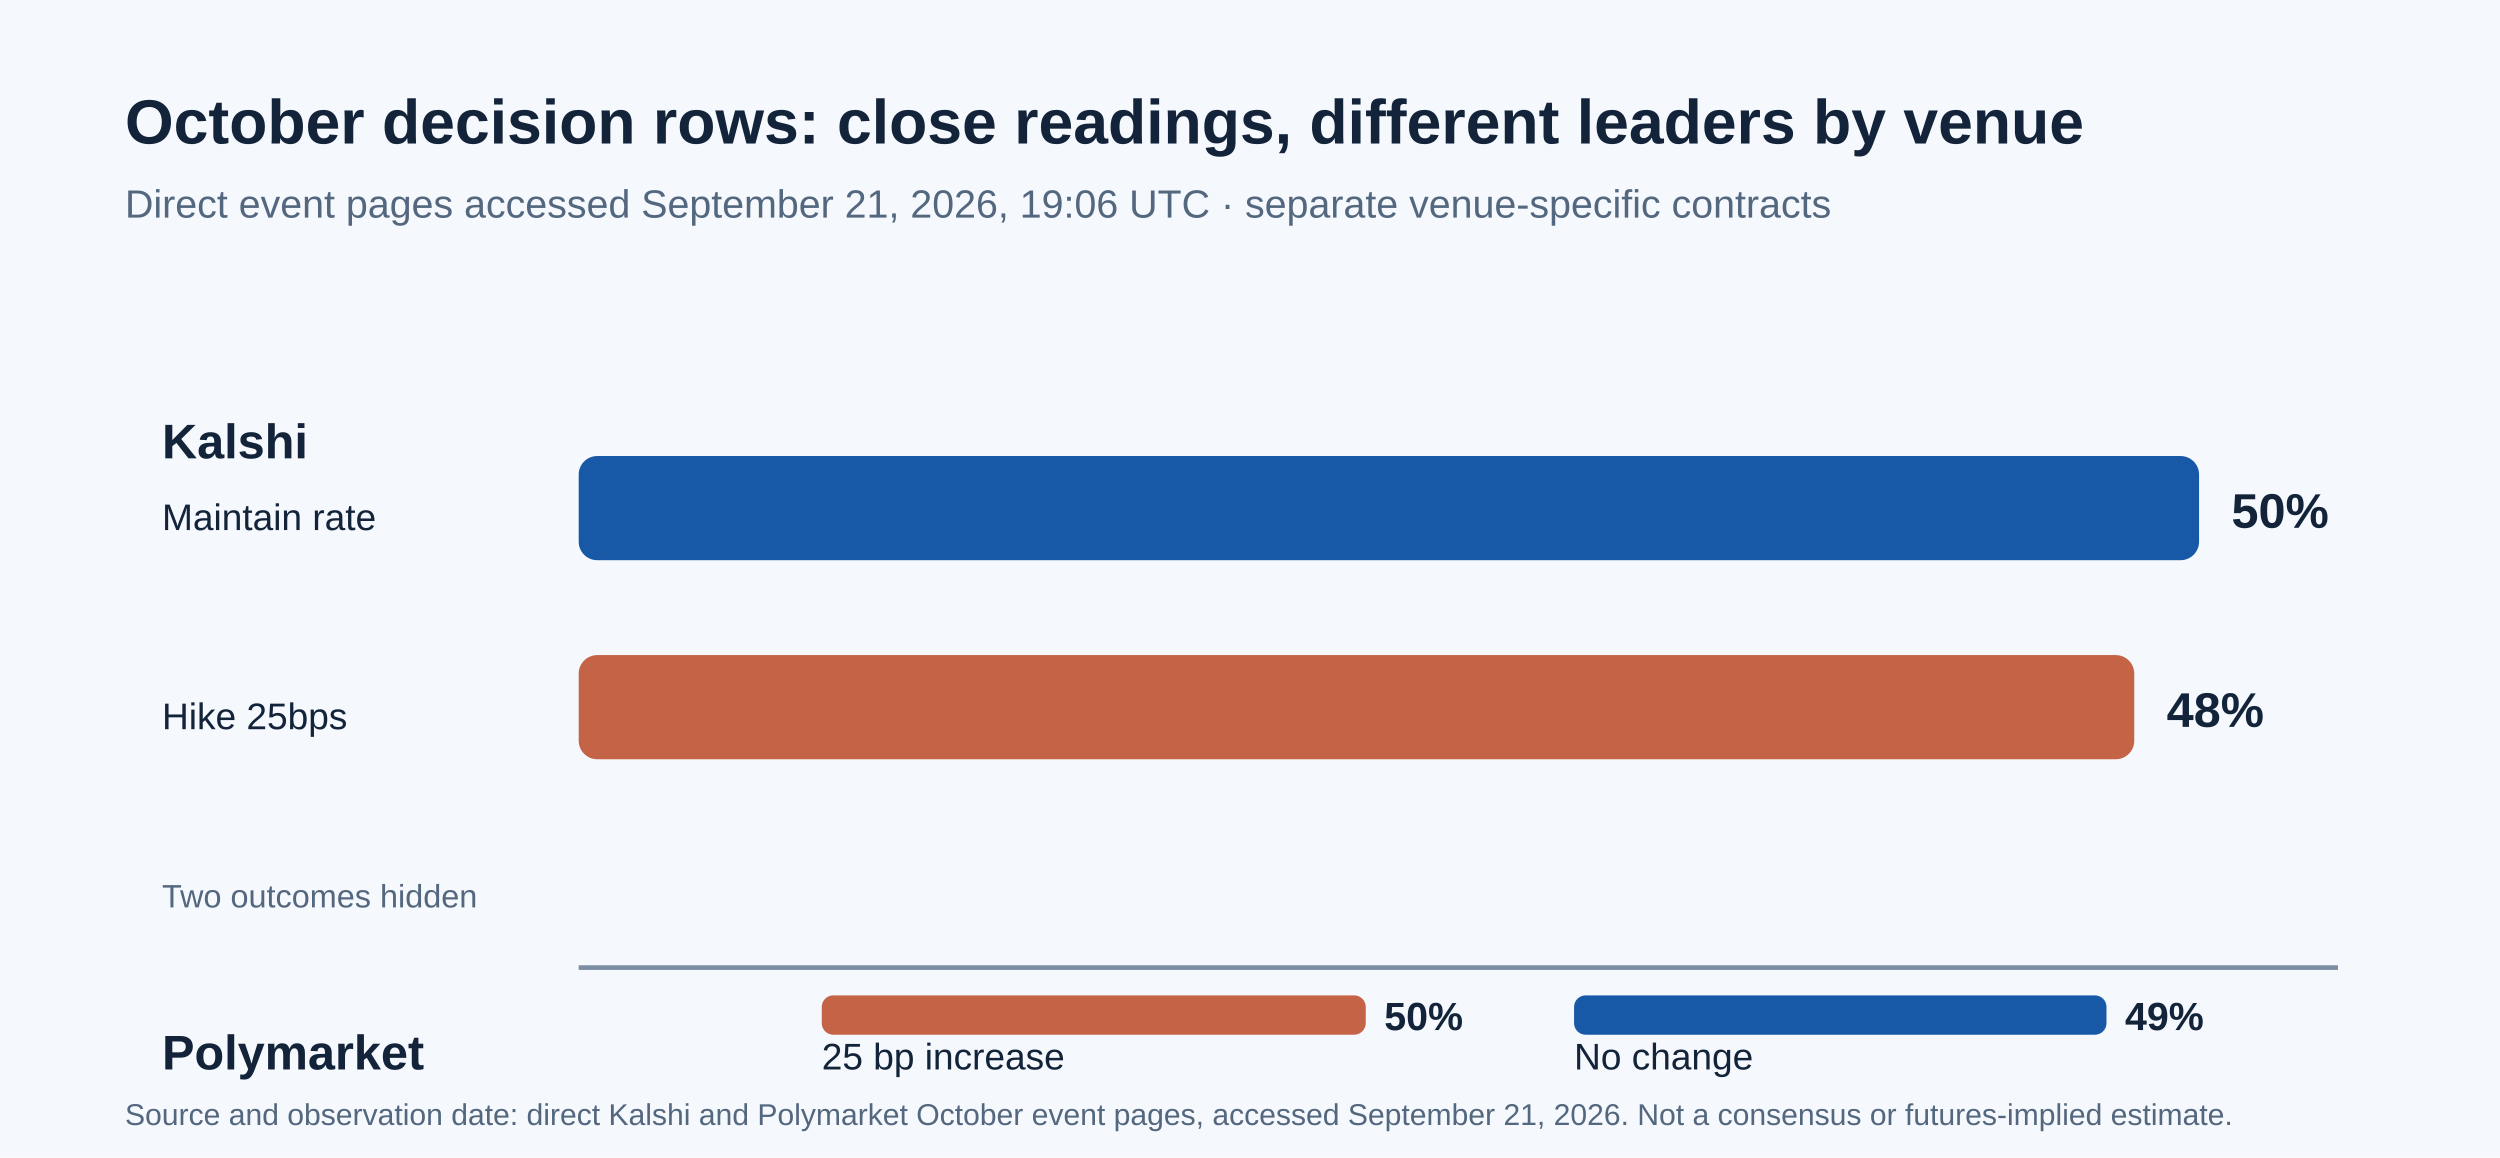
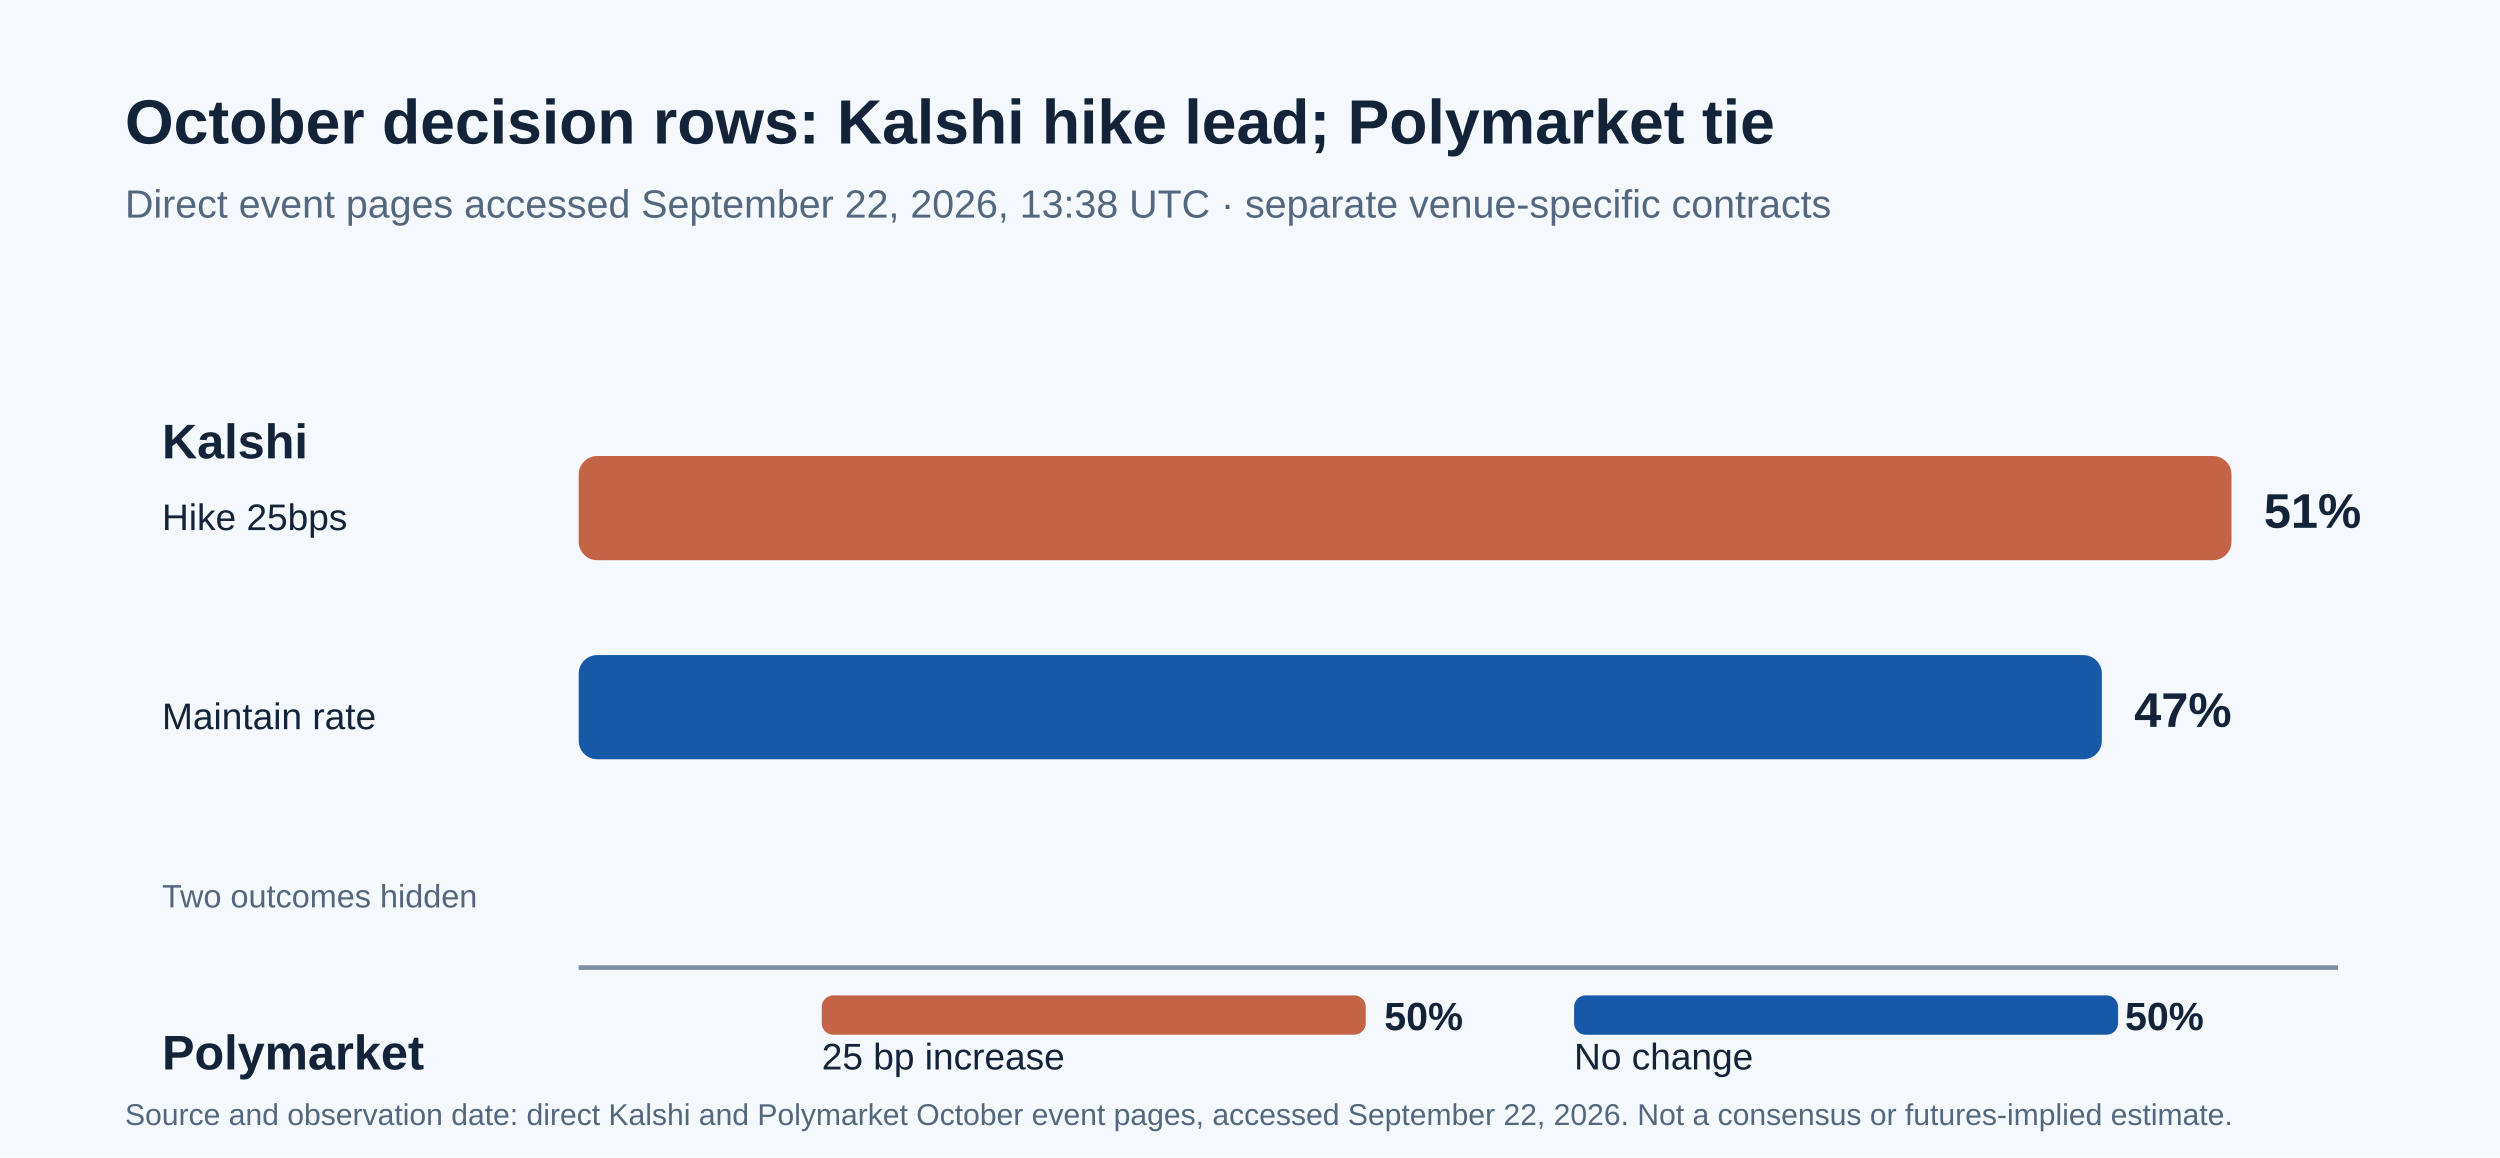
<svg xmlns="http://www.w3.org/2000/svg" width="1080" height="500" viewBox="0 0 1080 500" role="img" aria-labelledby="title desc">
  <rect width="1080" height="500" fill="#f5f8fc" />
-   <text x="54" y="62" font-family="Arial, sans-serif" font-size="27" font-weight="700" fill="#13243a">October decision rows: close readings, different leaders by venue</text>
-   <text x="54" y="94" font-family="Arial, sans-serif" font-size="17" fill="#53677f">Direct event pages accessed September 21, 2026, 19:06 UTC · separate venue-specific contracts</text>
+   <text x="54" y="62" font-family="Arial, sans-serif" font-size="27" font-weight="700" fill="#13243a">October decision rows: Kalshi hike lead; Polymarket tie</text>
+   <text x="54" y="94" font-family="Arial, sans-serif" font-size="17" fill="#53677f">Direct event pages accessed September 22, 2026, 13:38 UTC · separate venue-specific contracts</text>
  <line x1="250" y1="418" x2="1010" y2="418" stroke="#7b8da3" stroke-width="2" />
  <g font-family="Arial, sans-serif" fill="#13243a">
    <text x="70" y="198" font-size="21" font-weight="700">Kalshi</text>
-     <text x="70" y="229" font-size="16">Maintain rate</text>
-     <text x="70" y="315" font-size="16">Hike 25bps</text>
+     <text x="70" y="229" font-size="16">Hike 25bps</text>
+     <text x="70" y="315" font-size="16">Maintain rate</text>
    <text x="70" y="392" font-size="14" fill="#53677f">Two outcomes hidden</text>
  </g>
-   <rect x="250" y="197" width="700" height="45" rx="8" fill="#1759a6" />
-   <rect x="250" y="283" width="672" height="45" rx="8" fill="#c46345" />
-   <text x="964" y="228" font-family="Arial, sans-serif" font-size="21" font-weight="700" fill="#13243a">50%</text>
-   <text x="936" y="314" font-family="Arial, sans-serif" font-size="21" font-weight="700" fill="#13243a">48%</text>
+   <rect x="250" y="197" width="714" height="45" rx="8" fill="#c46345" />
+   <rect x="250" y="283" width="658" height="45" rx="8" fill="#1759a6" />
+   <text x="978" y="228" font-family="Arial, sans-serif" font-size="21" font-weight="700" fill="#13243a">51%</text>
+   <text x="922" y="314" font-family="Arial, sans-serif" font-size="21" font-weight="700" fill="#13243a">47%</text>
  <g font-family="Arial, sans-serif" fill="#13243a">
    <text x="70" y="462" font-size="21" font-weight="700">Polymarket</text>
    <text x="355" y="462" font-size="16">25 bp increase</text>
    <text x="680" y="462" font-size="16">No change</text>
  </g>
  <rect x="355" y="430" width="235" height="17" rx="5" fill="#c46345" />
-   <rect x="680" y="430" width="230" height="17" rx="5" fill="#1759a6" />
+   <rect x="680" y="430" width="235" height="17" rx="5" fill="#1759a6" />
  <text x="598" y="445" font-family="Arial, sans-serif" font-size="17" font-weight="700" fill="#13243a">50%</text>
-   <text x="918" y="445" font-family="Arial, sans-serif" font-size="17" font-weight="700" fill="#13243a">49%</text>
-   <text x="54" y="486" font-family="Arial, sans-serif" font-size="13" fill="#53677f">Source and observation date: direct Kalshi and Polymarket October event pages, accessed September 21, 2026. Not a consensus or futures-implied estimate.</text>
+   <text x="918" y="445" font-family="Arial, sans-serif" font-size="17" font-weight="700" fill="#13243a">50%</text>
+   <text x="54" y="486" font-family="Arial, sans-serif" font-size="13" fill="#53677f">Source and observation date: direct Kalshi and Polymarket October event pages, accessed September 22, 2026. Not a consensus or futures-implied estimate.</text>
</svg>
